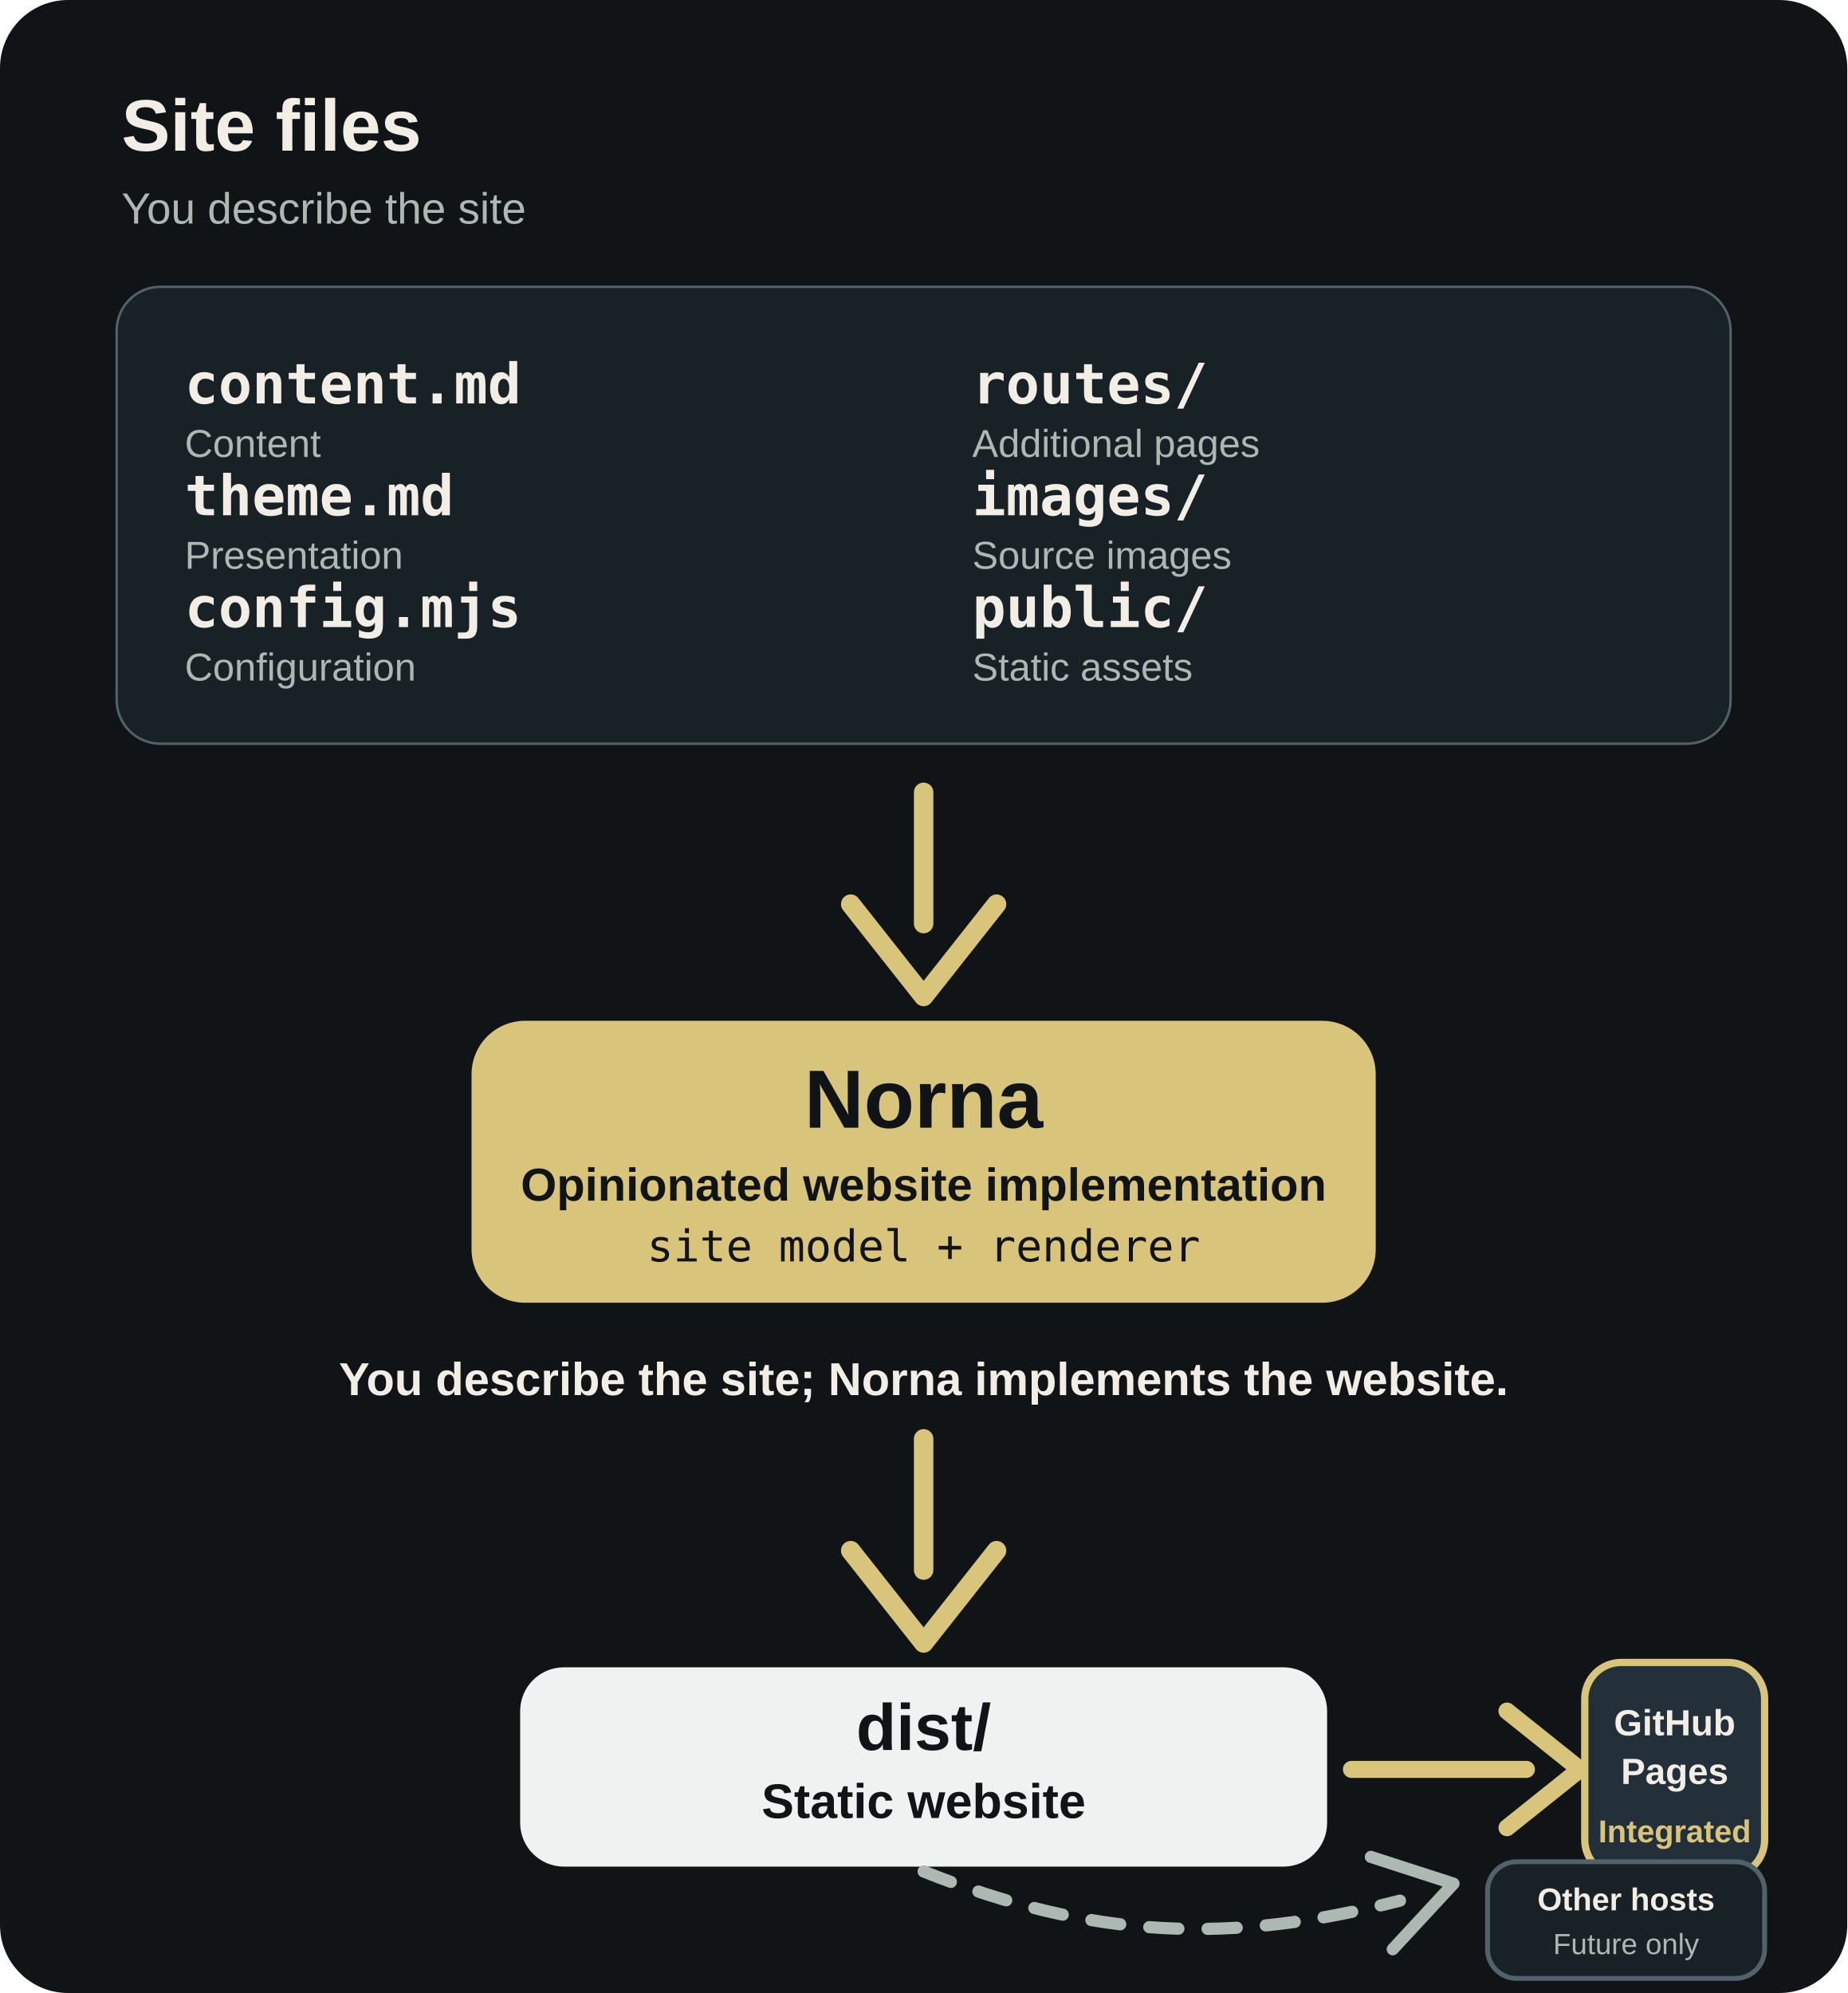
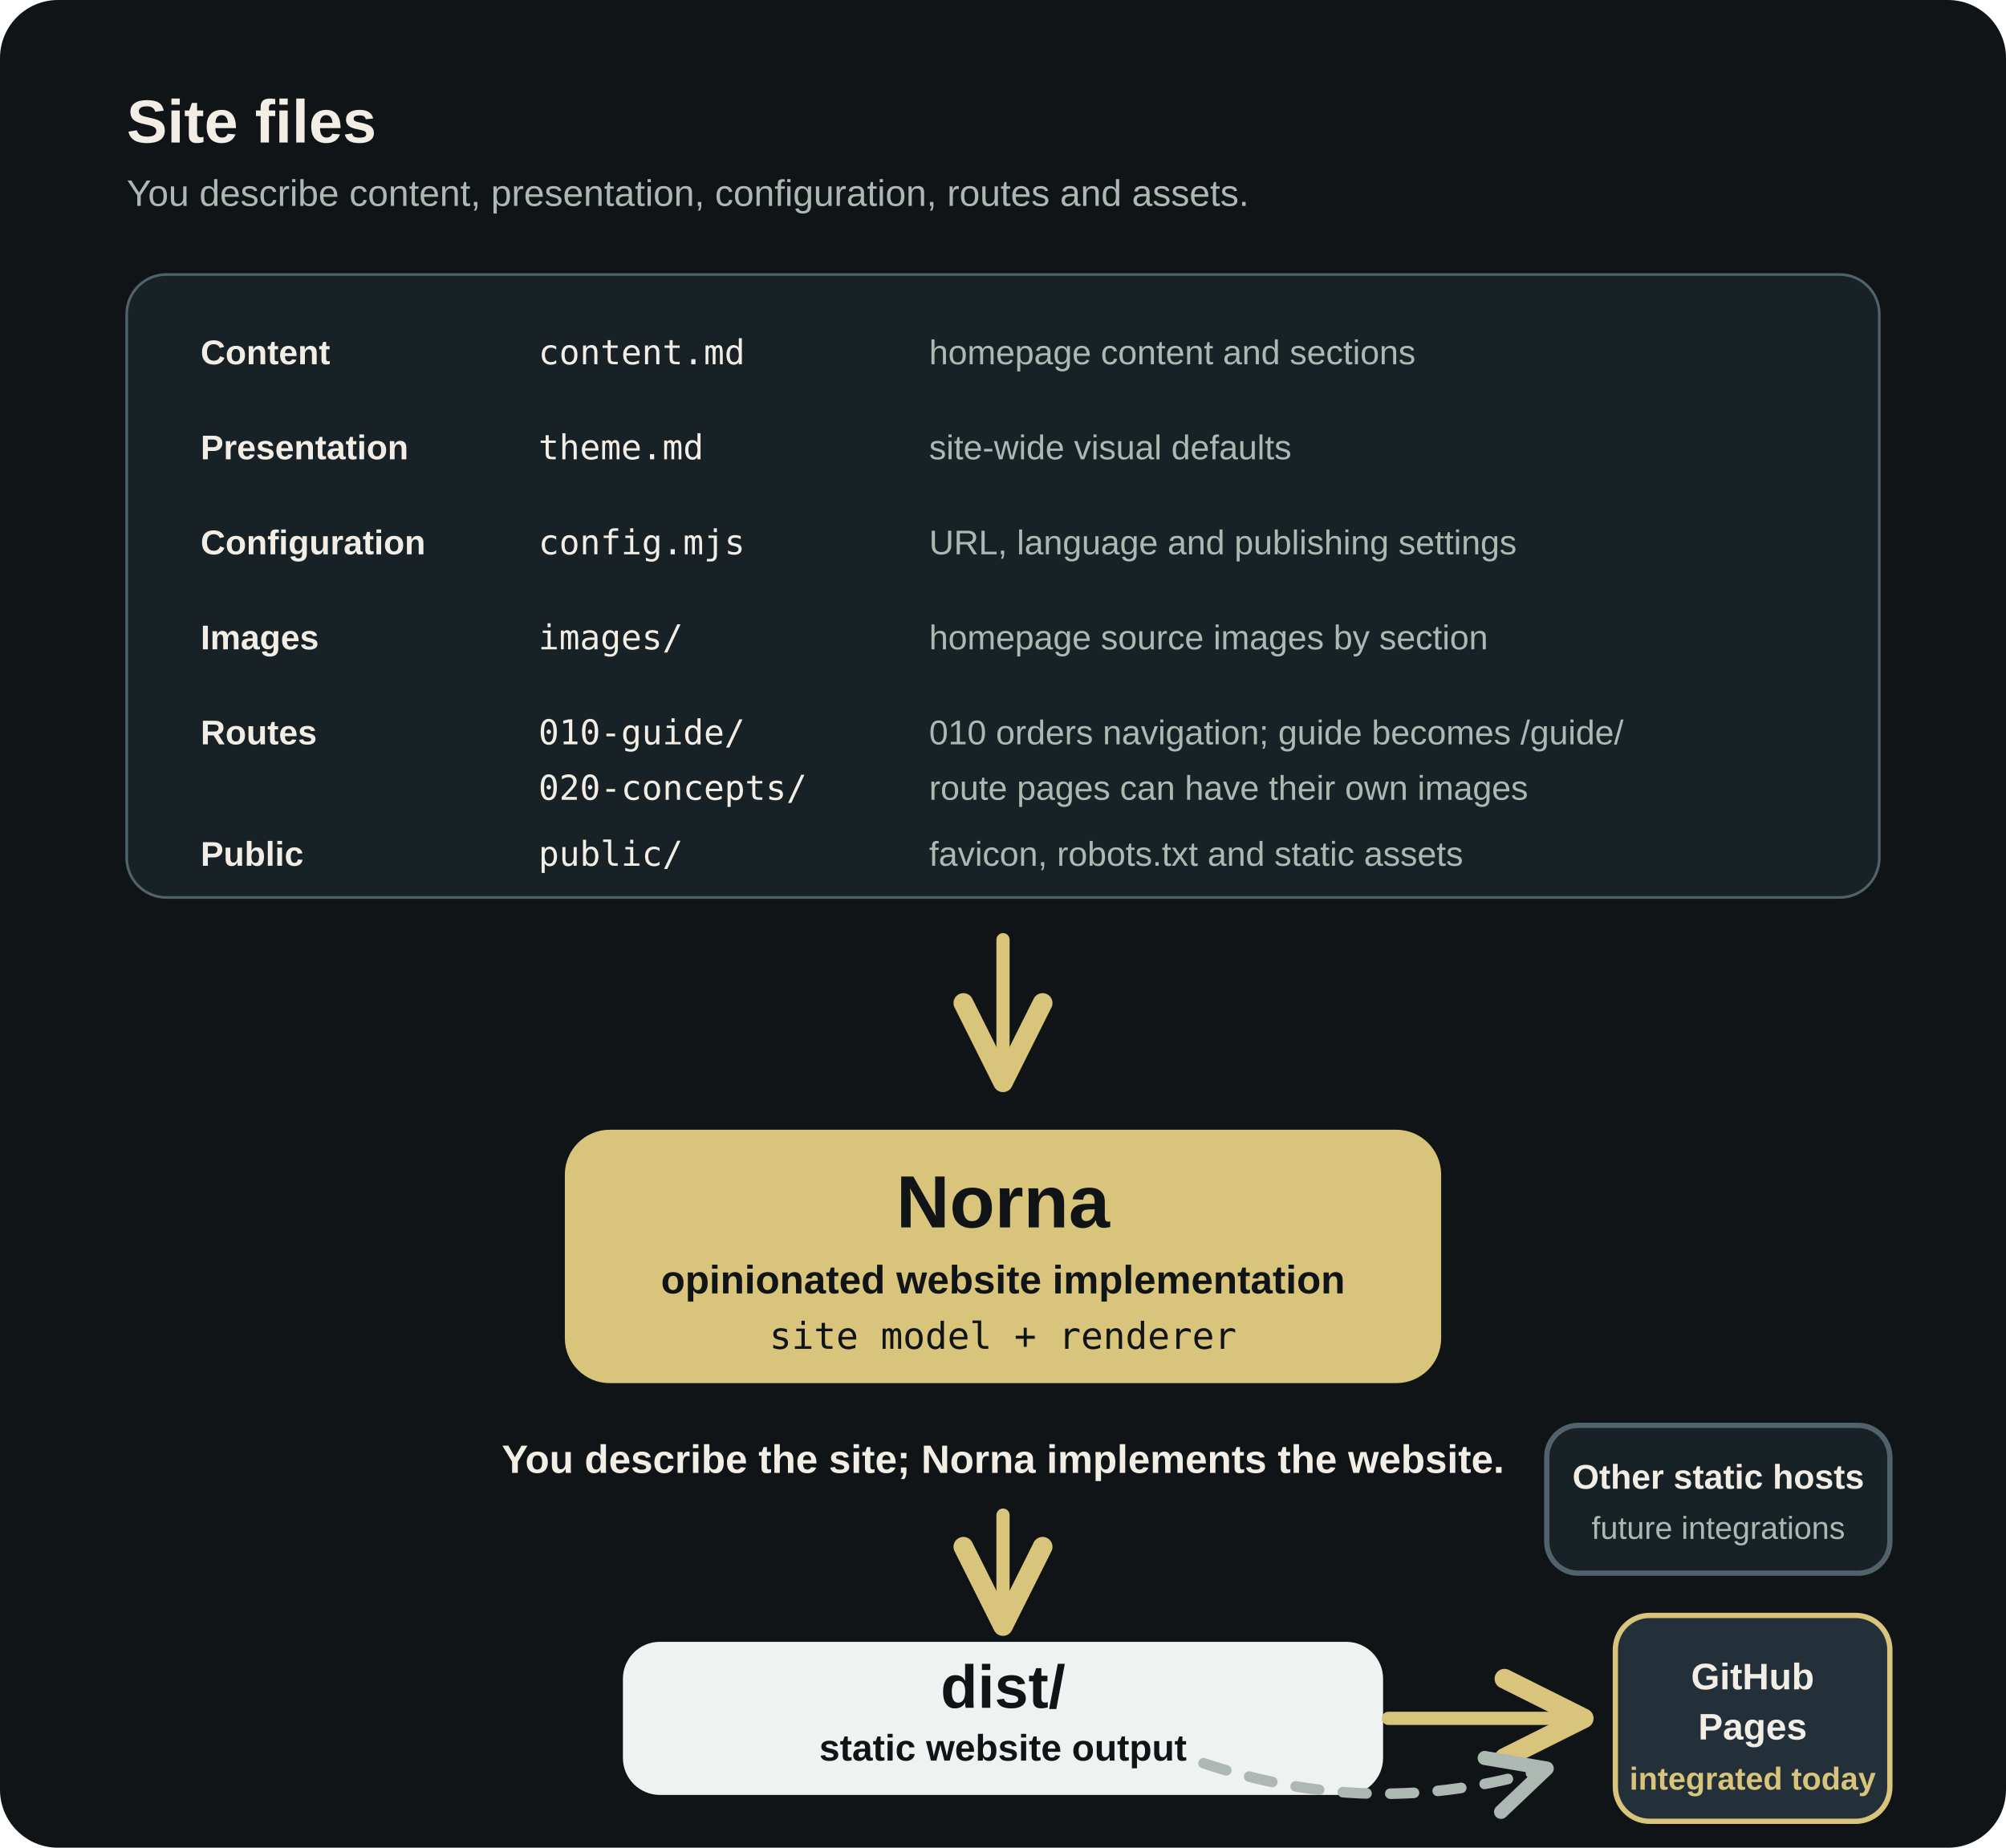
- <svg xmlns="http://www.w3.org/2000/svg" viewBox="0 0 760 820" role="img" aria-labelledby="title desc">
-   <rect width="760" height="820" rx="28" fill="#101417" />
+ <svg xmlns="http://www.w3.org/2000/svg" viewBox="0 0 760 700" role="img" aria-labelledby="title desc">
+   <rect width="760" height="700" rx="22" fill="#101417" />
+   <defs>
+     <marker id="arrow" viewBox="0 0 12 12" refX="10" refY="6" markerWidth="9" markerHeight="9" orient="auto-start-reverse">
+       <path d="M2 2 L10 6 L2 10" fill="none" stroke="#d8c47a" stroke-width="2" stroke-linecap="round" stroke-linejoin="round" />
+     </marker>
+     <marker id="arrow-muted" viewBox="0 0 12 12" refX="10" refY="6" markerWidth="8" markerHeight="8" orient="auto-start-reverse">
+       <path d="M2 2 L10 6 L2 10" fill="none" stroke="#aeb8b3" stroke-width="2" stroke-linecap="round" stroke-linejoin="round" />
+     </marker>
+   </defs>
  <g font-family="Arial, Helvetica, sans-serif">
-     <text x="50" y="62" fill="#f2eee6" font-size="30" font-weight="700">Site files</text>
-     <text x="50" y="92" fill="#aeb8b3" font-size="18">You describe the site</text>
-     <g transform="translate(48 118)">
-       <rect width="664" height="188" rx="18" fill="#182126" stroke="#52626b" />
-       <g fill="#f2eee6" font-family="Menlo, Consolas, monospace" font-size="23" font-weight="700">
-         <text x="28" y="48">content.md</text>
-         <text x="28" y="94">theme.md</text>
-         <text x="28" y="140">config.mjs</text>
-         <text x="352" y="48">routes/</text>
-         <text x="352" y="94">images/</text>
-         <text x="352" y="140">public/</text>
-       </g>
-       <g fill="#aeb8b3" font-size="16">
-         <text x="28" y="70">Content</text>
-         <text x="28" y="116">Presentation</text>
-         <text x="28" y="162">Configuration</text>
-         <text x="352" y="70">Additional pages</text>
-         <text x="352" y="116">Source images</text>
-         <text x="352" y="162">Static assets</text>
+     <text x="48" y="54" fill="#f2eee6" font-size="23" font-weight="700">Site files</text>
+     <text x="48" y="78" fill="#aeb8b3" font-size="14">You describe content, presentation, configuration, routes and assets.</text>
+     <g transform="translate(48 104)">
+       <rect width="664" height="236" rx="15" fill="#182126" stroke="#52626b" />
+       <g font-size="13" fill="#aeb8b3">
+         <text x="28" y="34" font-weight="700" fill="#f2eee6">Content</text>
+         <text x="156" y="34" font-family="Menlo, Consolas, monospace" fill="#f2eee6">content.md</text>
+         <text x="304" y="34">homepage content and sections</text>
+         <text x="28" y="70" font-weight="700" fill="#f2eee6">Presentation</text>
+         <text x="156" y="70" font-family="Menlo, Consolas, monospace" fill="#f2eee6">theme.md</text>
+         <text x="304" y="70">site-wide visual defaults</text>
+         <text x="28" y="106" font-weight="700" fill="#f2eee6">Configuration</text>
+         <text x="156" y="106" font-family="Menlo, Consolas, monospace" fill="#f2eee6">config.mjs</text>
+         <text x="304" y="106">URL, language and publishing settings</text>
+         <text x="28" y="142" font-weight="700" fill="#f2eee6">Images</text>
+         <text x="156" y="142" font-family="Menlo, Consolas, monospace" fill="#f2eee6">images/</text>
+         <text x="304" y="142">homepage source images by section</text>
+         <text x="28" y="178" font-weight="700" fill="#f2eee6">Routes</text>
+         <text x="156" y="178" font-family="Menlo, Consolas, monospace" fill="#f2eee6">010-guide/</text>
+         <text x="304" y="178">010 orders navigation; guide becomes /guide/</text>
+         <text x="156" y="199" font-family="Menlo, Consolas, monospace" fill="#f2eee6">020-concepts/</text>
+         <text x="304" y="199">route pages can have their own images</text>
+         <text x="28" y="224" font-weight="700" fill="#f2eee6">Public</text>
+         <text x="156" y="224" font-family="Menlo, Consolas, monospace" fill="#f2eee6">public/</text>
+         <text x="304" y="224">favicon, robots.txt and static assets</text>
      </g>
    </g>
-     <path d="M380 326v54" stroke="#d8c47a" stroke-width="8" stroke-linecap="round" />
-     <path d="m350 372 30 38 30-38" fill="none" stroke="#d8c47a" stroke-width="8" stroke-linecap="round" stroke-linejoin="round" />
-     <g transform="translate(194 420)">
-       <rect width="372" height="116" rx="22" fill="#d8c47a" />
-       <text x="186" y="44" text-anchor="middle" fill="#101417" font-size="34" font-weight="800">Norna</text>
-       <text x="186" y="74" text-anchor="middle" fill="#101417" font-size="19" font-weight="700">Opinionated website implementation</text>
-       <text x="186" y="99" text-anchor="middle" fill="#101417" font-family="Menlo, Consolas, monospace" font-size="18">site model + renderer</text>
+     <path d="M380 356v54" stroke="#d8c47a" stroke-width="5" stroke-linecap="round" marker-end="url(#arrow)" />
+     <g transform="translate(214 428)">
+       <rect width="332" height="96" rx="17" fill="#d8c47a" />
+       <text x="166" y="37" text-anchor="middle" fill="#101417" font-size="28" font-weight="800">Norna</text>
+       <text x="166" y="62" text-anchor="middle" fill="#101417" font-size="15" font-weight="700">opinionated website implementation</text>
+       <text x="166" y="83" text-anchor="middle" fill="#101417" font-family="Menlo, Consolas, monospace" font-size="14">site model + renderer</text>
    </g>
-     <text x="380" y="574" text-anchor="middle" fill="#f2eee6" font-size="19" font-weight="700">You describe the site; Norna implements the website.</text>
-     <path d="M380 592v54" stroke="#d8c47a" stroke-width="8" stroke-linecap="round" />
-     <path d="m350 638 30 38 30-38" fill="none" stroke="#d8c47a" stroke-width="8" stroke-linecap="round" stroke-linejoin="round" />
-     <g transform="translate(214 686)">
-       <rect width="332" height="82" rx="18" fill="#eef2f0" />
-       <text x="166" y="34" text-anchor="middle" fill="#101417" font-size="27" font-weight="800">dist/</text>
-       <text x="166" y="62" text-anchor="middle" fill="#101417" font-size="20" font-weight="700">Static website</text>
+     <text x="380" y="558" text-anchor="middle" fill="#f2eee6" font-size="15" font-weight="700">You describe the site; Norna implements the website.</text>
+     <path d="M380 574v42" stroke="#d8c47a" stroke-width="5" stroke-linecap="round" marker-end="url(#arrow)" />
+     <g transform="translate(236 622)">
+       <rect width="288" height="58" rx="14" fill="#eef2f0" />
+       <text x="144" y="25" text-anchor="middle" fill="#101417" font-size="23" font-weight="800">dist/</text>
+       <text x="144" y="45" text-anchor="middle" fill="#101417" font-size="14" font-weight="700">static website output</text>
    </g>
-     <path d="M556 728h72" stroke="#d8c47a" stroke-width="7" stroke-linecap="round" />
-     <path d="m620 704 30 24-30 24" fill="none" stroke="#d8c47a" stroke-width="7" stroke-linecap="round" stroke-linejoin="round" />
-     <g transform="translate(584 626)">
-       <rect x="68" y="58" width="74" height="88" rx="15" fill="#243039" stroke="#d8c47a" stroke-width="3" />
-       <text x="105" y="88" text-anchor="middle" fill="#f2eee6" font-size="15" font-weight="700">GitHub</text>
-       <text x="105" y="108" text-anchor="middle" fill="#f2eee6" font-size="15" font-weight="700">Pages</text>
-       <text x="105" y="132" text-anchor="middle" fill="#d8c47a" font-size="13" font-weight="700">Integrated</text>
-       <text x="105" y="149" text-anchor="middle" fill="#d8c47a" font-size="13" font-weight="700">today</text>
+     <path d="M526 651h74" stroke="#d8c47a" stroke-width="5" stroke-linecap="round" marker-end="url(#arrow)" />
+     <g transform="translate(612 612)">
+       <rect width="104" height="78" rx="13" fill="#243039" stroke="#d8c47a" stroke-width="2" />
+       <text x="52" y="28" text-anchor="middle" fill="#f2eee6" font-size="14" font-weight="700">GitHub</text>
+       <text x="52" y="47" text-anchor="middle" fill="#f2eee6" font-size="14" font-weight="700">Pages</text>
+       <text x="52" y="66" text-anchor="middle" fill="#d8c47a" font-size="12" font-weight="700">integrated today</text>
    </g>
-     <path d="M380 770c70 28 126 30 196 12" stroke="#aeb8b3" stroke-width="5" stroke-linecap="round" stroke-dasharray="12 12" fill="none" />
-     <path d="m564 764 34 11-25 27" fill="none" stroke="#aeb8b3" stroke-width="5" stroke-linecap="round" stroke-linejoin="round" />
-     <g transform="translate(438 738)">
-       <rect x="174" y="28" width="114" height="48" rx="12" fill="#182126" stroke="#52626b" stroke-width="2" />
-       <text x="231" y="48" text-anchor="middle" fill="#f2eee6" font-size="13" font-weight="700">Other hosts</text>
-       <text x="231" y="66" text-anchor="middle" fill="#aeb8b3" font-size="12">Future only</text>
+     <path d="M456 668c42 14 84 16 130 2" stroke="#aeb8b3" stroke-width="4" stroke-linecap="round" stroke-dasharray="9 9" fill="none" marker-end="url(#arrow-muted)" />
+     <g transform="translate(586 540)">
+       <rect width="130" height="56" rx="12" fill="#182126" stroke="#52626b" stroke-width="2" />
+       <text x="65" y="24" text-anchor="middle" fill="#f2eee6" font-size="13" font-weight="700">Other static hosts</text>
+       <text x="65" y="43" text-anchor="middle" fill="#aeb8b3" font-size="12">future integrations</text>
    </g>
  </g>
</svg>
